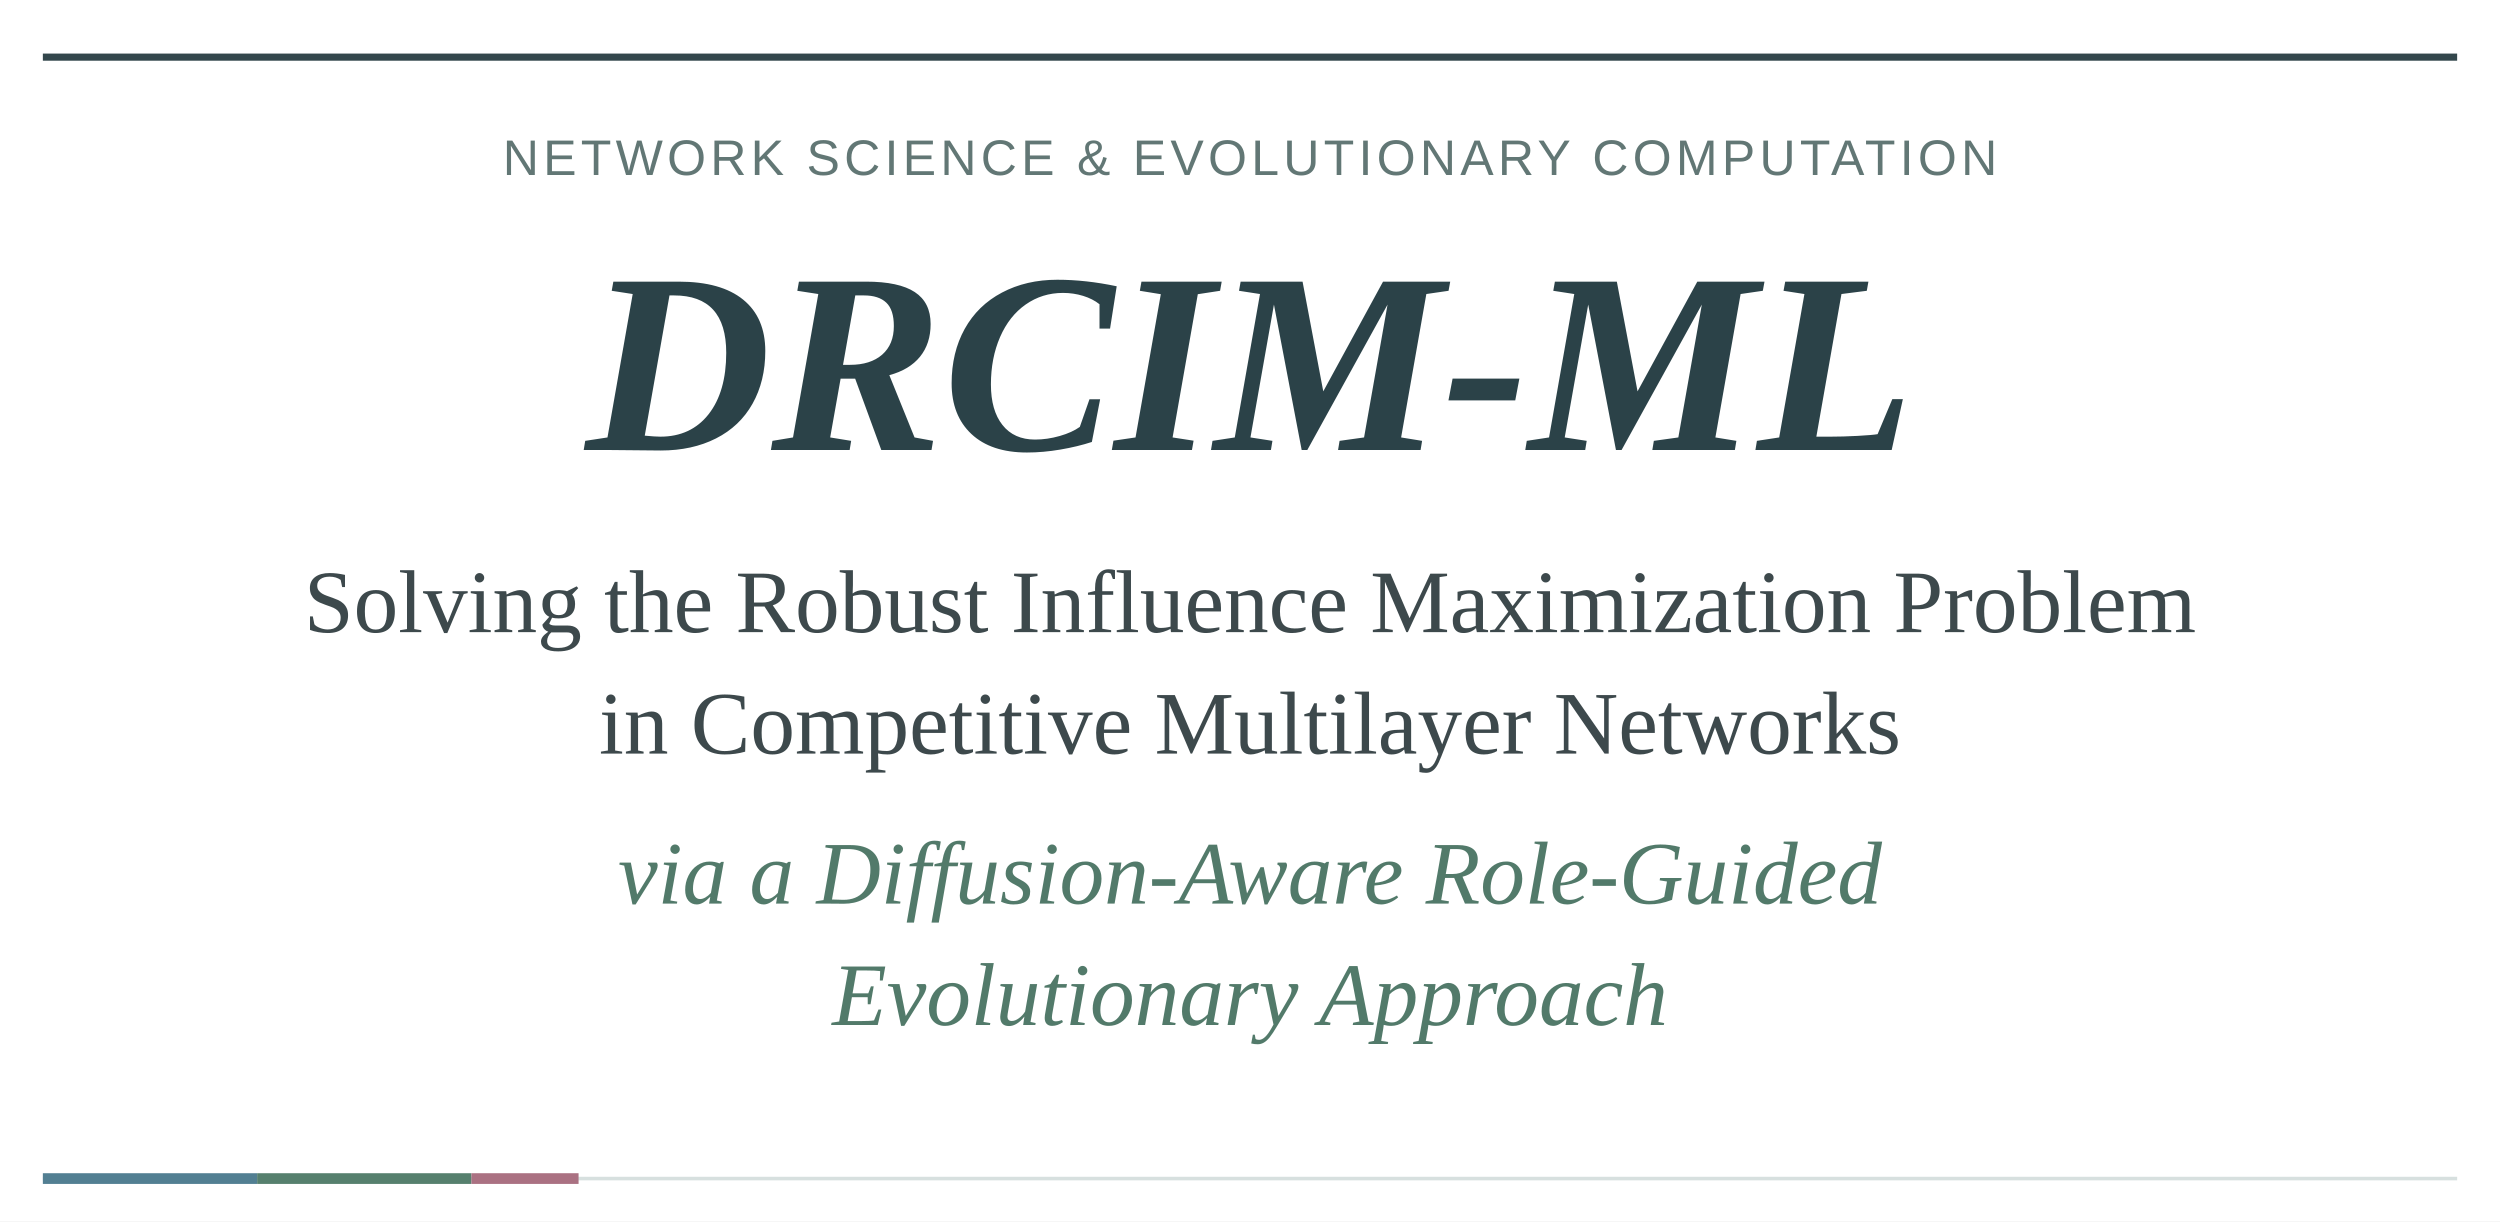
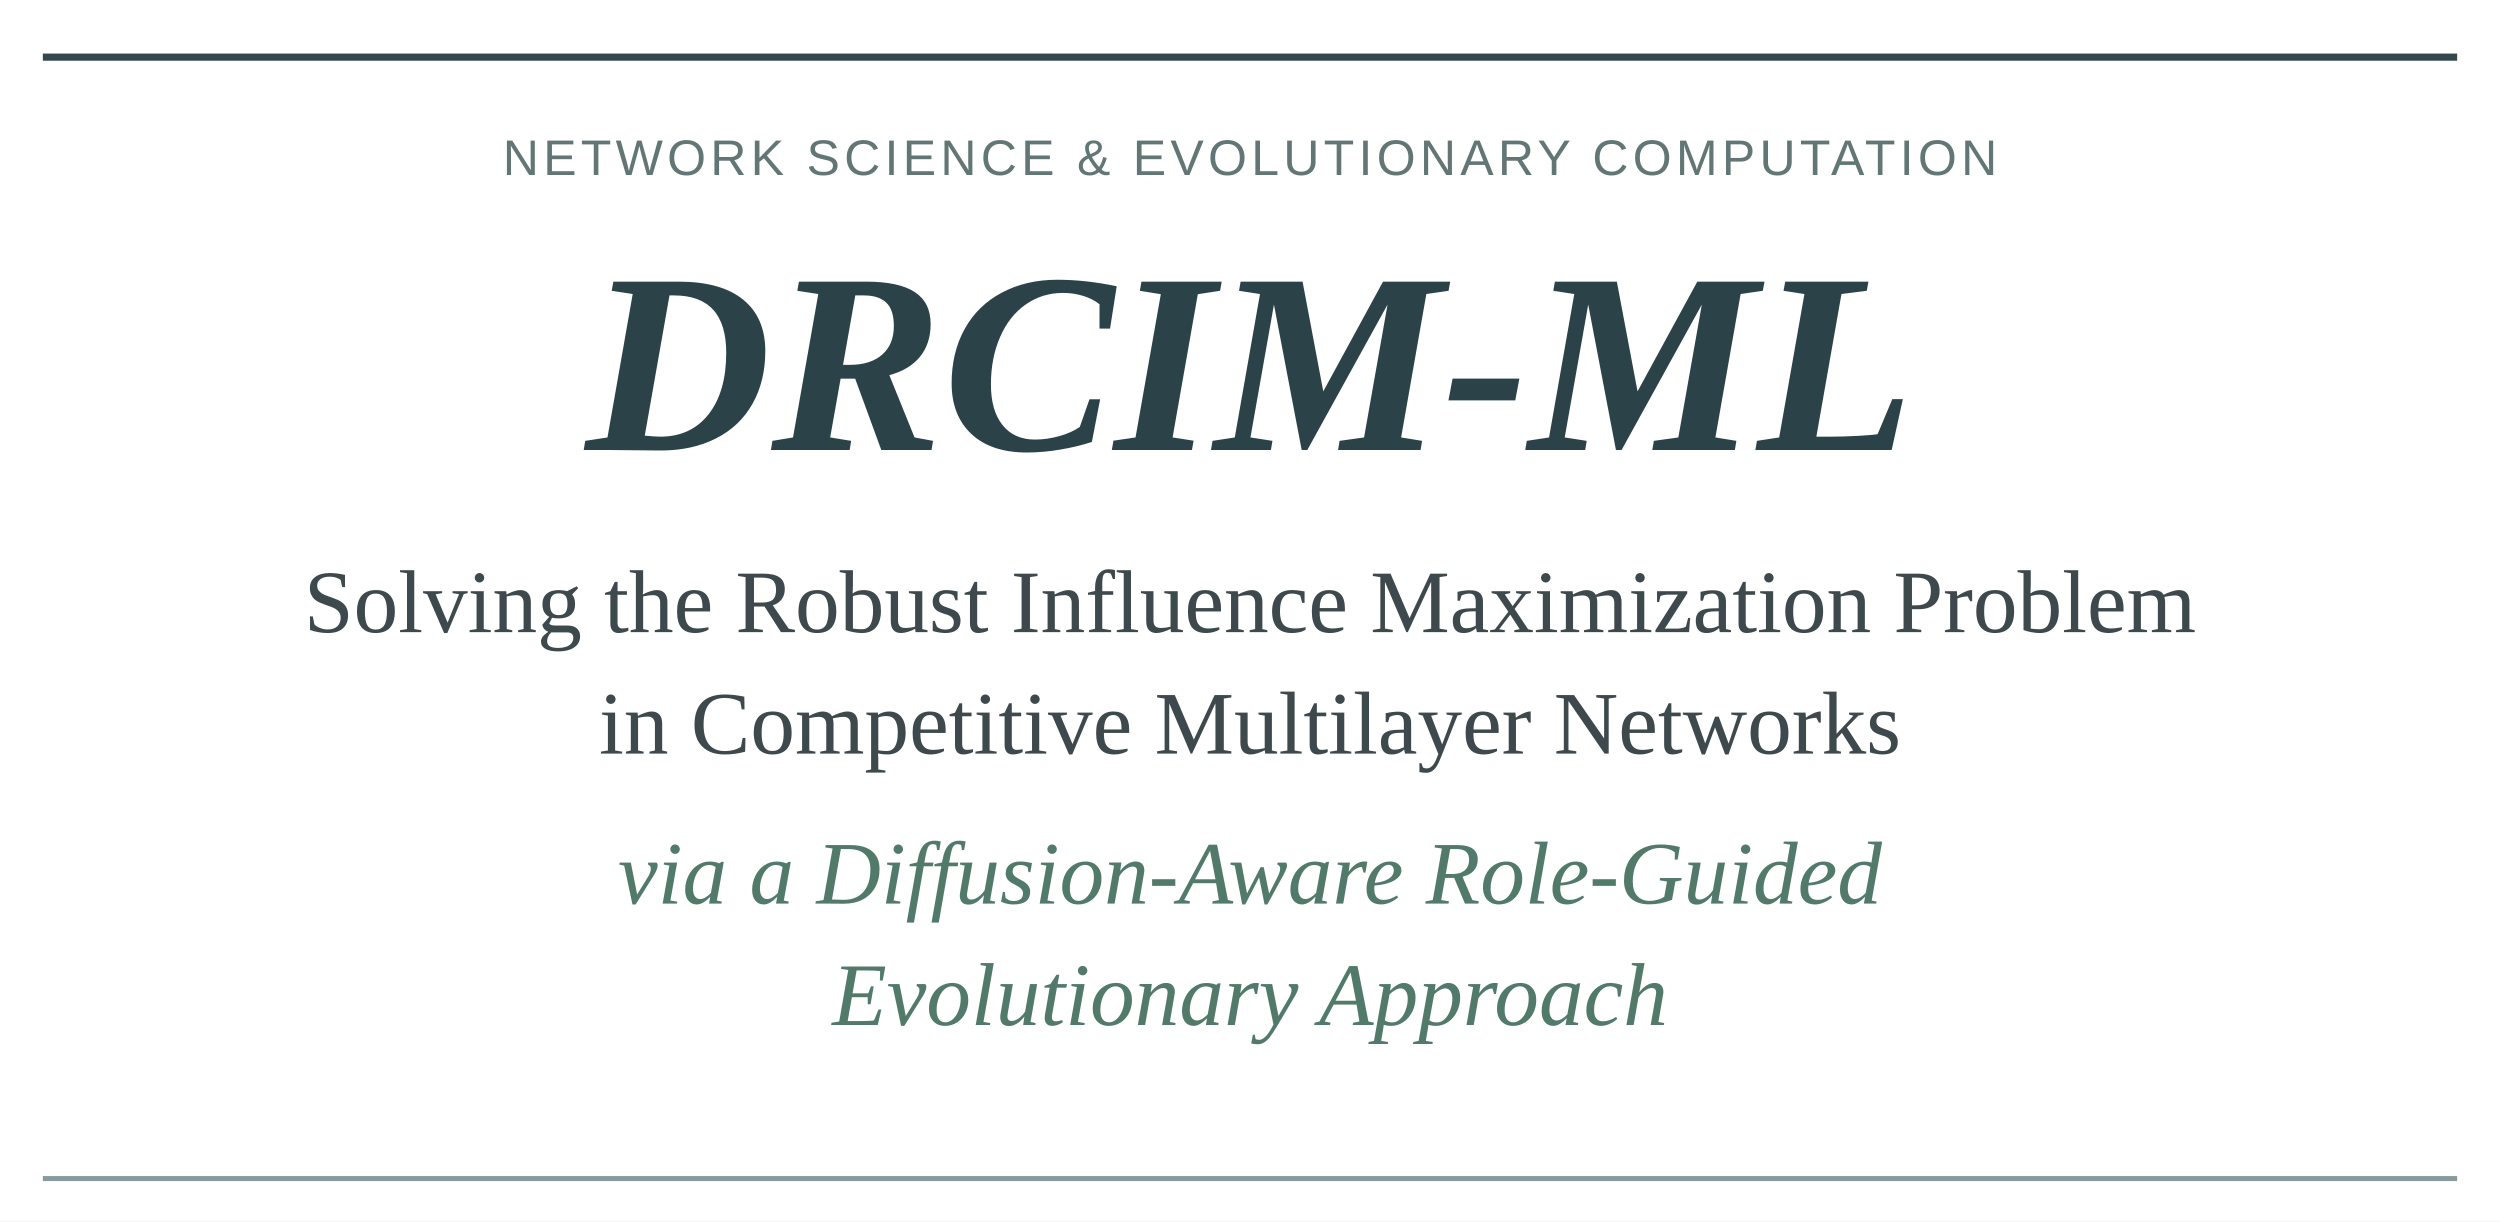
<svg xmlns="http://www.w3.org/2000/svg" width="700" height="342" viewBox="0 0 700 342">
  <rect width="700" height="342" fill="white" />
  <path d="M12 16H688" stroke="#33474c" stroke-width="2" />
  <text x="350" y="49" text-anchor="middle" font-family="Arial,Helvetica,sans-serif" font-size="14" letter-spacing="1.2" fill="#627775">NETWORK SCIENCE &amp; EVOLUTIONARY COMPUTATION</text>
  <text x="350" y="126" text-anchor="middle" font-family="Georgia,Times New Roman,serif" font-size="72" font-weight="700" font-style="italic" fill="#2b4248">DRCIM-ML</text>
  <g text-anchor="middle" font-family="Georgia,Times New Roman,serif" font-size="25" fill="#3d494c">
    <text x="350" y="177">Solving the Robust Influence Maximization Problem</text>
    <text x="350" y="211">in Competitive Multilayer Networks</text>
    <text x="350" y="253" font-style="italic" fill="#527a6a">via a Diffusion-Aware Role-Guided</text>
    <text x="350" y="287" font-style="italic" fill="#527a6a">Evolutionary Approach</text>
  </g>
-   <path d="M12 330H688" stroke="#d7e0df" />
-   <path d="M12 330H72" stroke="#527f92" stroke-width="3" />
-   <path d="M72 330H132" stroke="#56806e" stroke-width="3" />
-   <path d="M132 330H162" stroke="#aa7182" stroke-width="3" />
+   <path d="M12 330H688" stroke="#879b9c" stroke-width="1.4" />
</svg>
